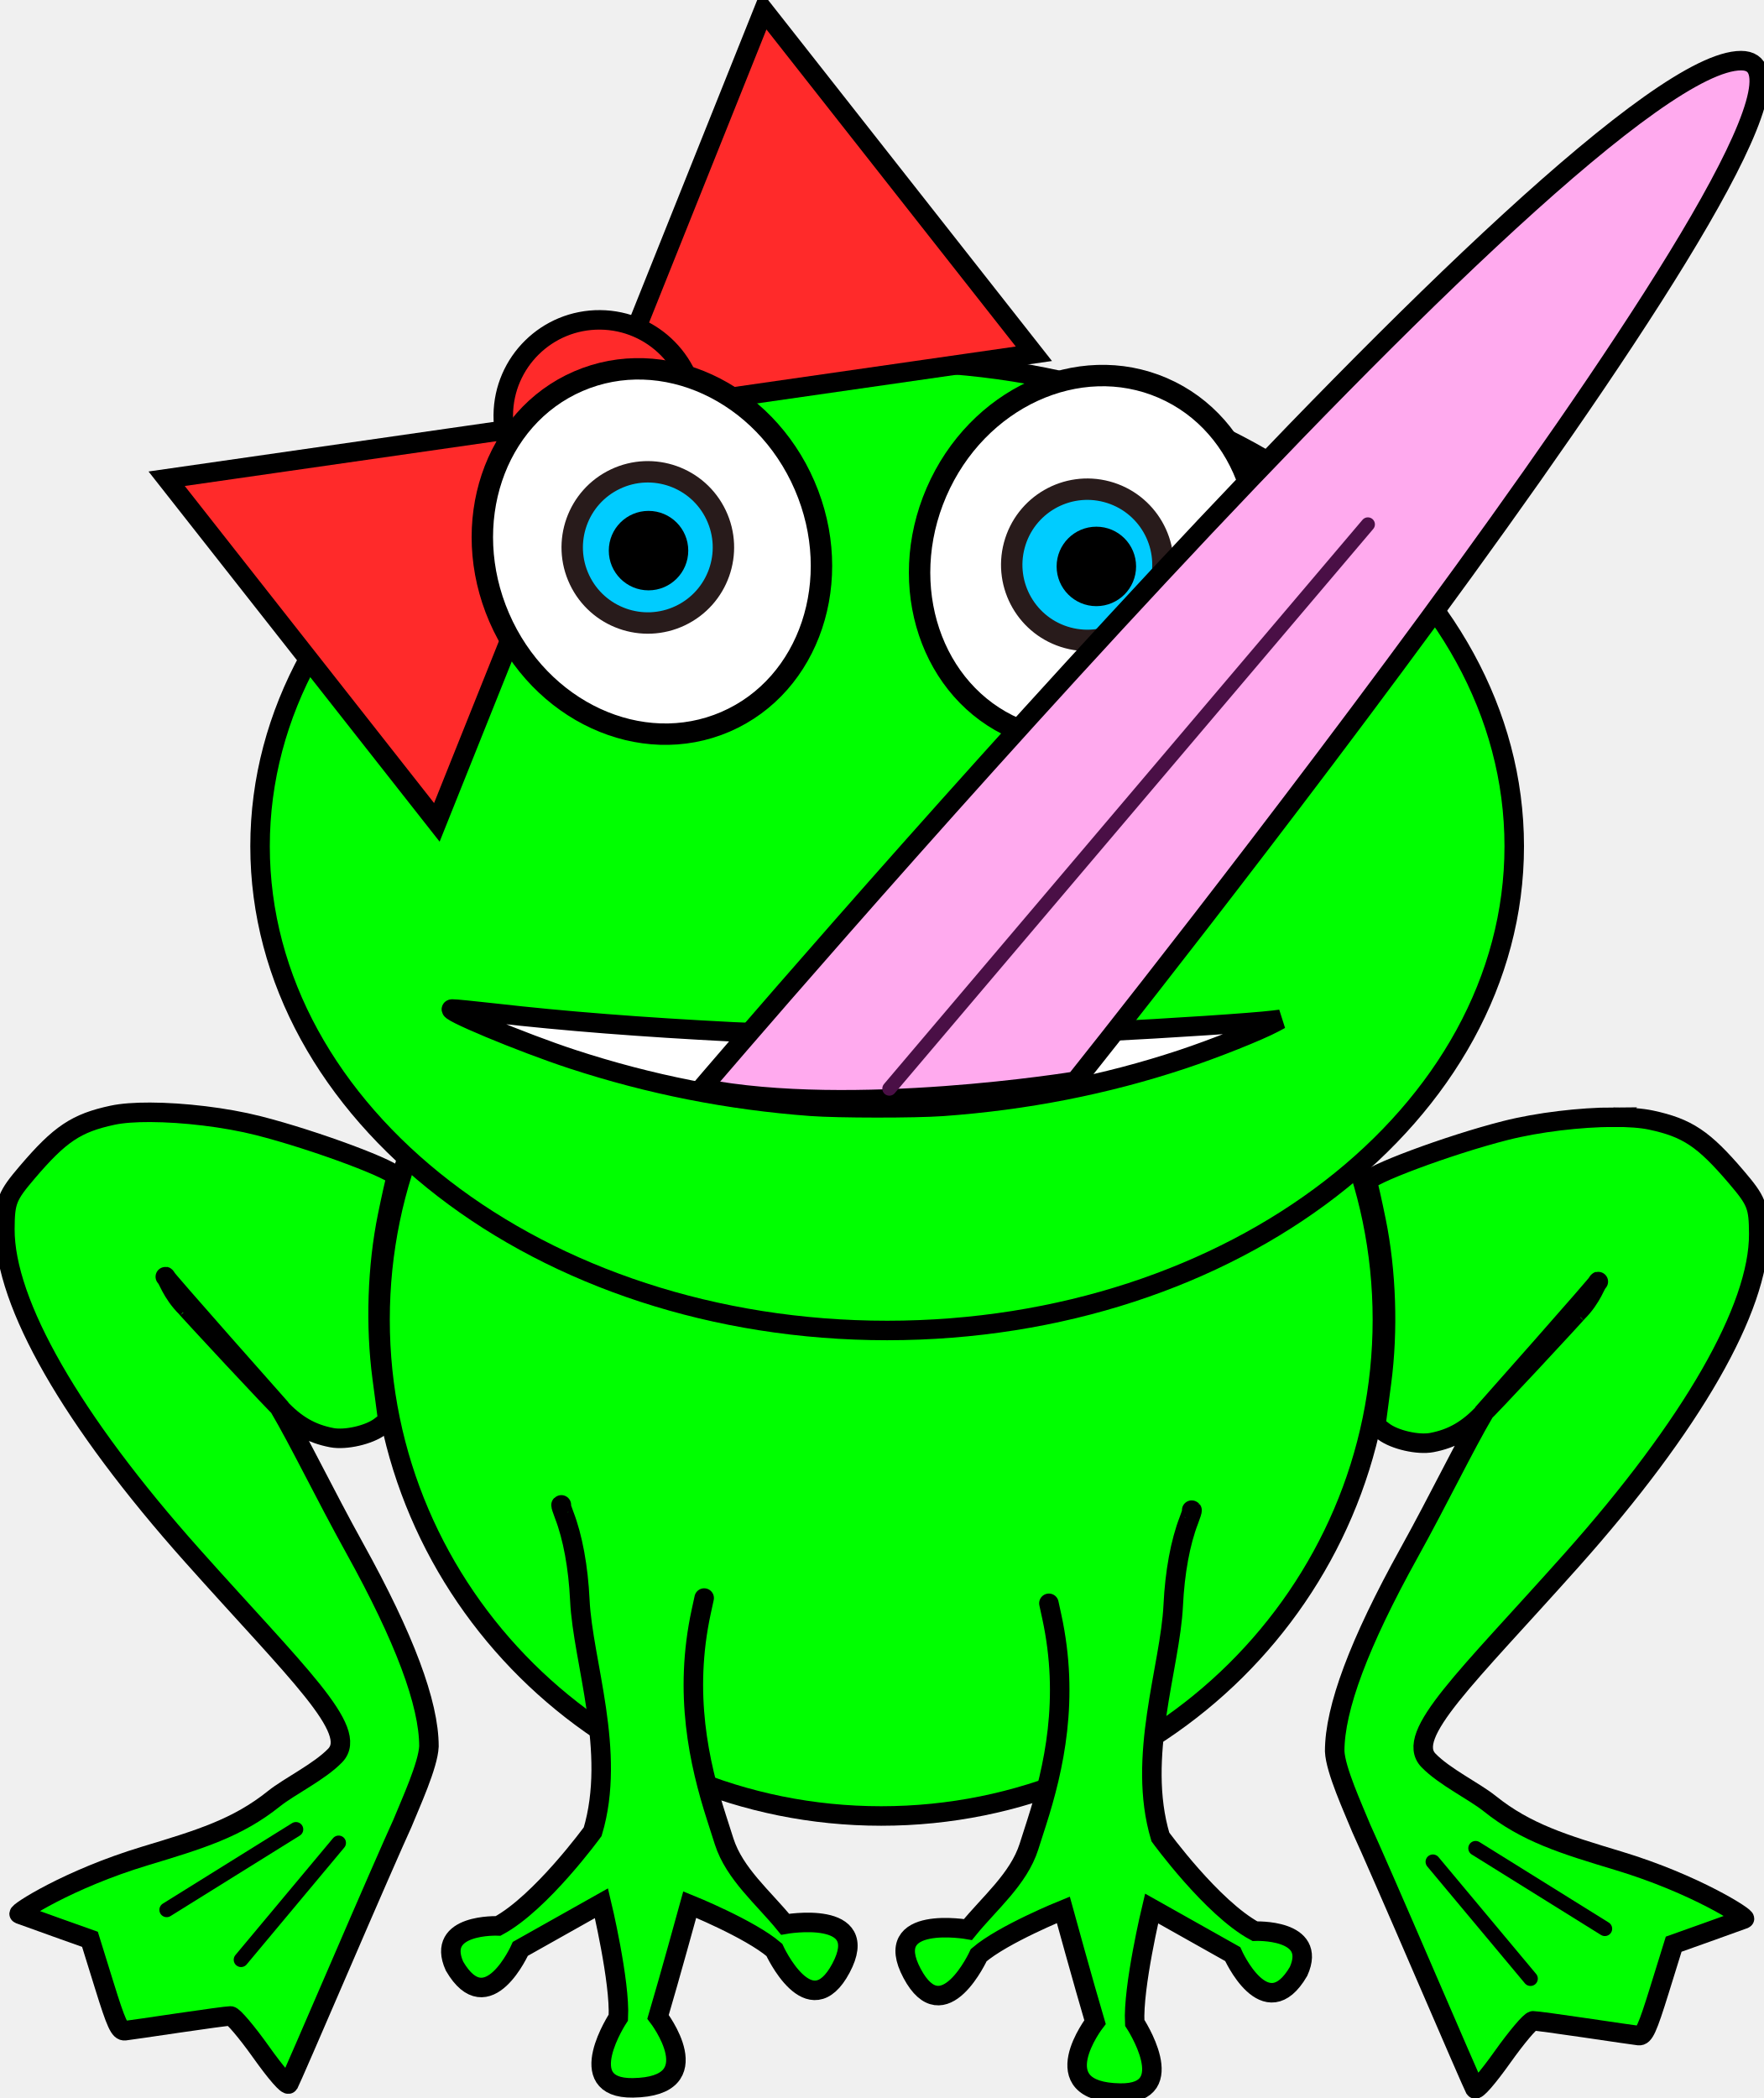
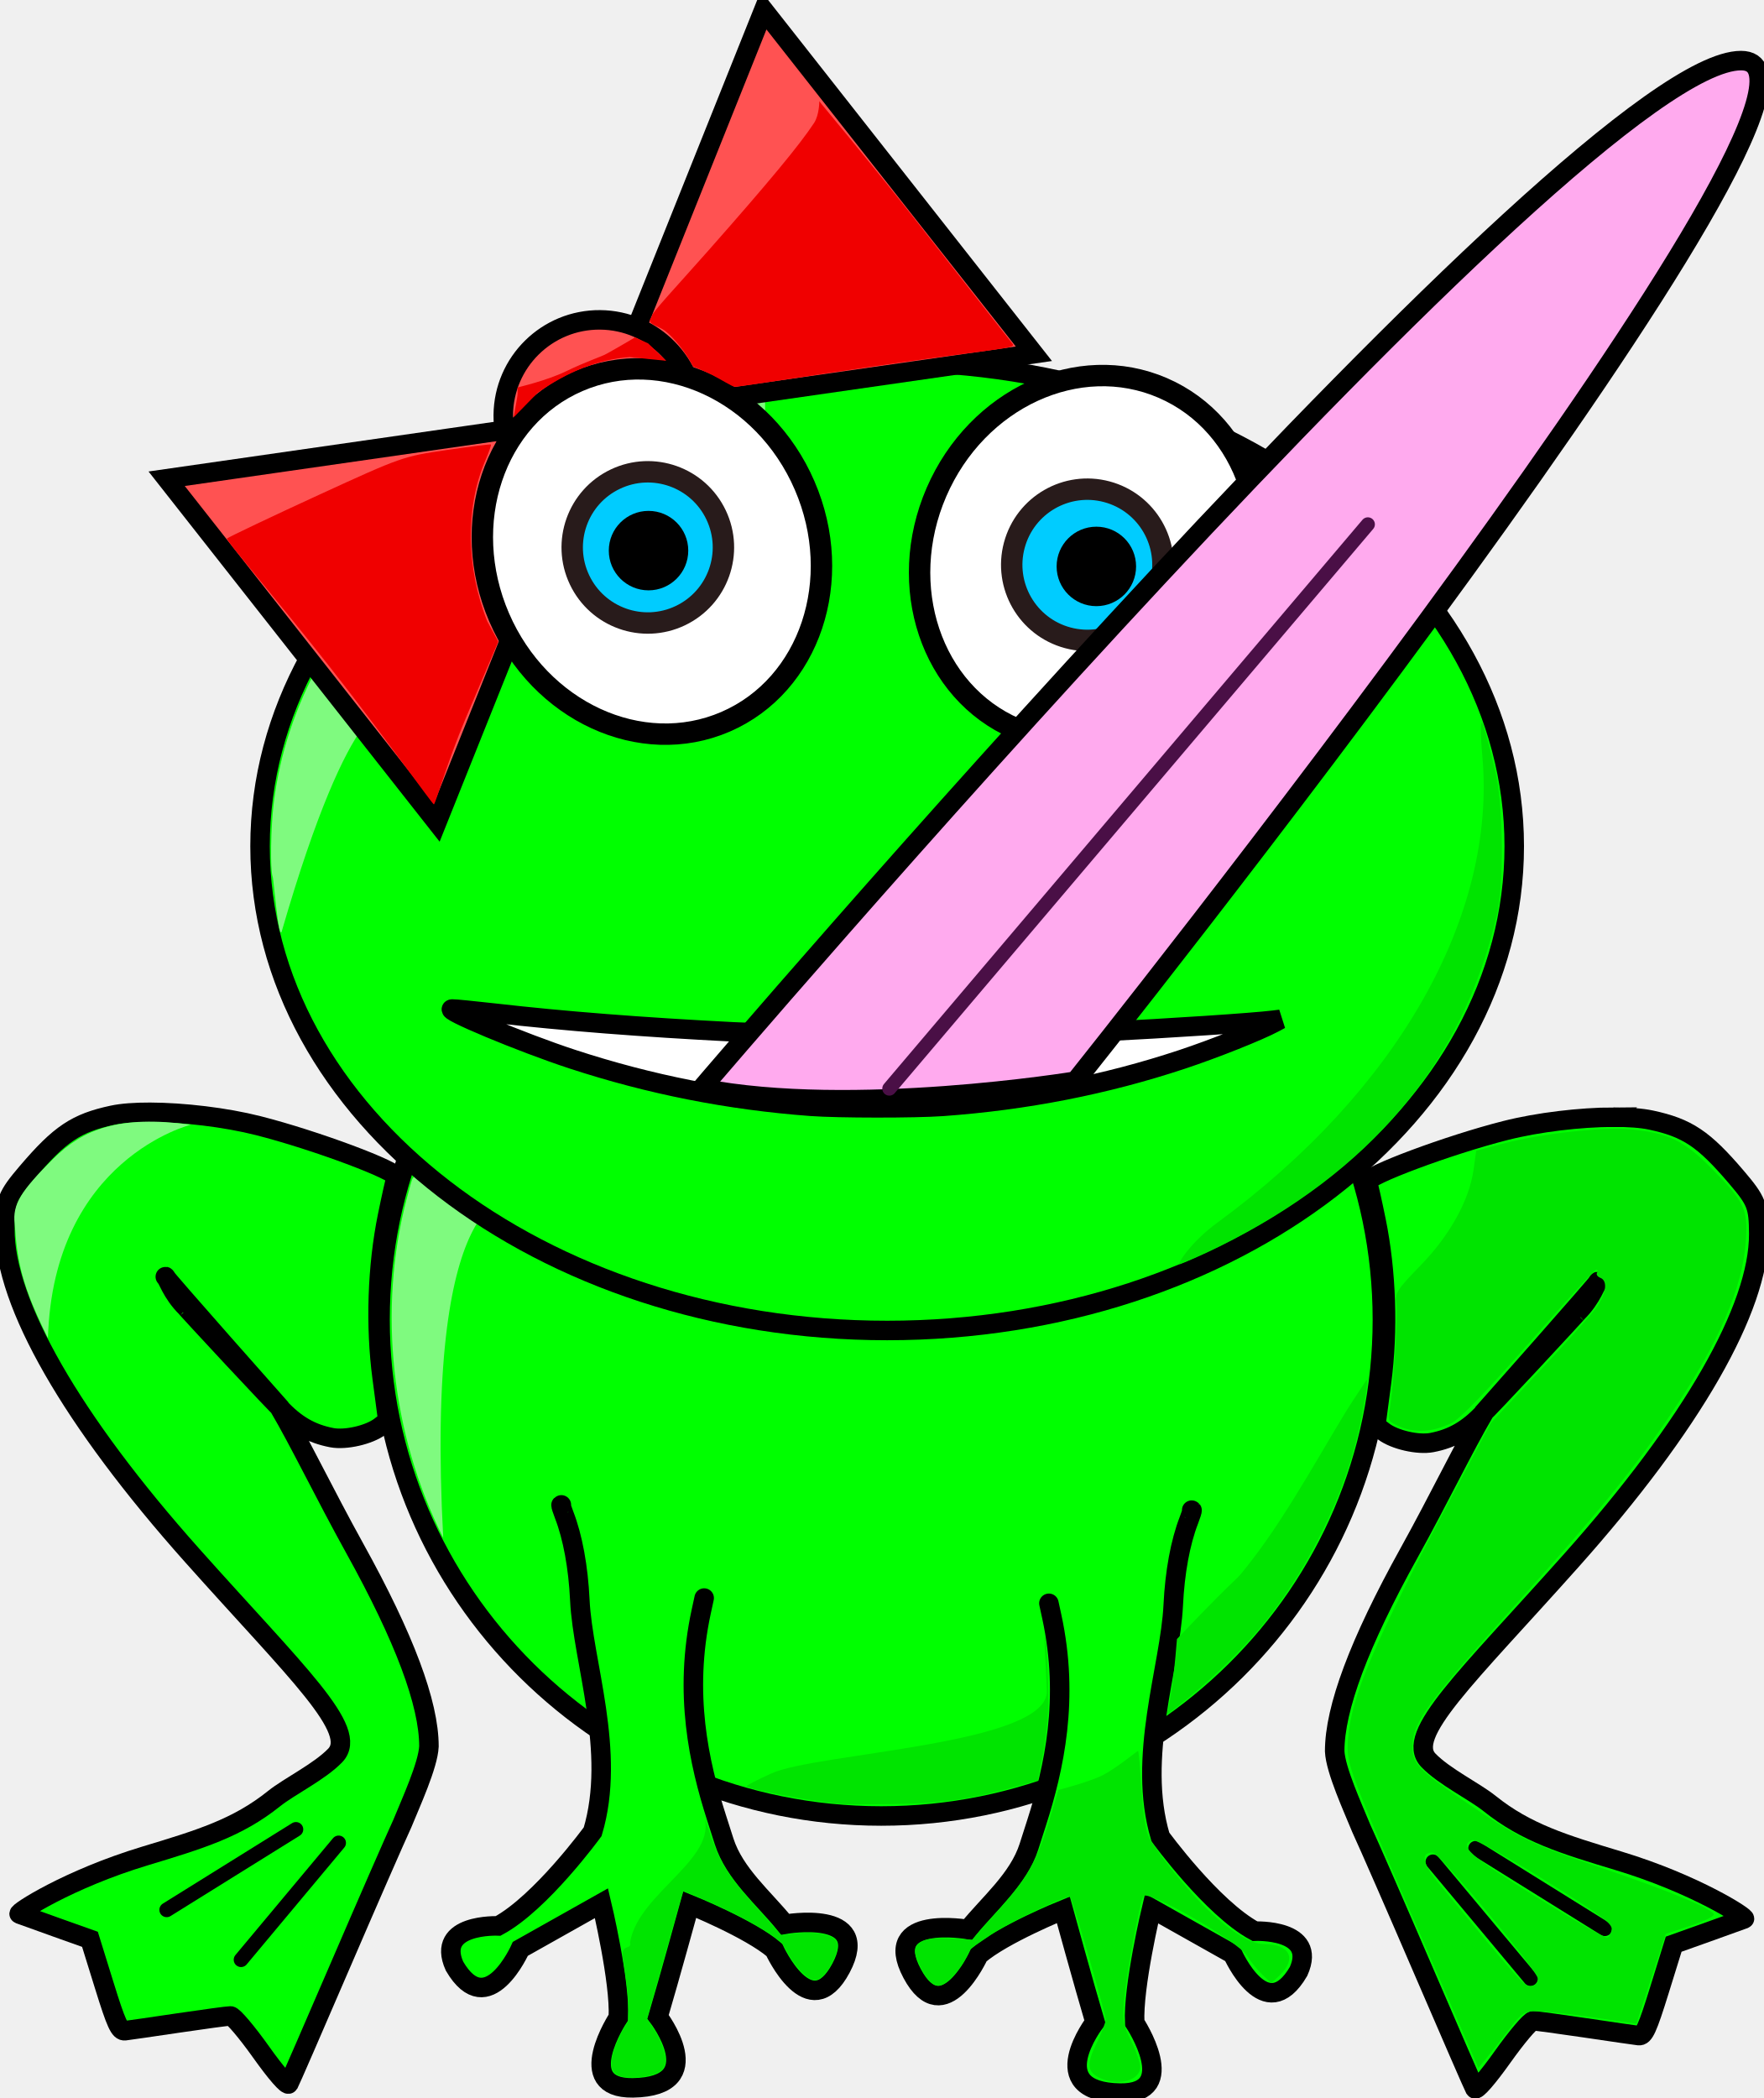
<svg xmlns="http://www.w3.org/2000/svg" width="204.101mm" height="242.796mm" viewBox="0 0 723.194 860.301" id="svg2" version="1.1">
  <defs id="defs4" />
  <g id="layer1" transform="translate(-17.64784,-56.21476)">
    <ellipse style="fill:#00ff00;fill-opacity:1;stroke:#000000;stroke-width:8;stroke-linecap:round;stroke-miterlimit:4;stroke-dasharray:none;stroke-opacity:1" id="path6004" cx="379" cy="597.362" rx="205.513" ry="203.513" />
+     <path id="path4300" d="m 199.389,686.789 c -21.32,-42.444 -26.848,-93.622 -14.999,-138.851 1.153,-4.4 2.217,-8.149 2.366,-8.331 0.149,-0.182 8.328,-11.106 11.263,-8.718 2.935,2.388 5.839,-1.385 8.183,0.26 3.92,2.751 28.262,13.17 27.778,16.39 -8.184,-4.508 -42.108,-2.522 -34.591,139.251 z" style="fill:#7ffa7f;fill-opacity:1;stroke:none;stroke-width:6.25;stroke-miterlimit:4;stroke-dasharray:none;stroke-opacity:1" />
    <ellipse style="fill:#00ff00;stroke:#000000;stroke-width:8;stroke-miterlimit:4;stroke-dasharray:none;stroke-opacity:1" id="path5323" cx="381.429" cy="403.219" rx="257.143" ry="198.571" />
-     <g id="g5919" transform="translate(-424.2857,-10.57143)" style="stroke-width:8;stroke-miterlimit:4;stroke-dasharray:none;fill:#ff2a2a">
-       <path transform="matrix(-0.0083874,0.9999648,-0.9999648,-0.0083874,912.9854,-302.227)" d="M 541.442,219.996 374.482,154.767 514.453,42.79 Z" id="path5911" style="fill:#ff2a2a;stroke:#000000;stroke-width:8;stroke-miterlimit:4;stroke-dasharray:none;stroke-opacity:1" />
-       <path transform="matrix(0.0083874,-0.9999648,0.9999648,0.0083874,912.9854,-302.227)" style="fill:#ff2a2a;stroke:#000000;stroke-width:8;stroke-miterlimit:4;stroke-dasharray:none;stroke-opacity:1" id="path5913" d="m -541.694,-220.754 -166.96,-65.23 139.971,-111.977 z" />
-       <circle transform="matrix(-0.0083874,0.9999648,-0.9999648,-0.0083874,0,0)" r="39.396" cy="-689.664" cx="231.568" id="path5917" style="fill:#ff2a2a;stroke:#000000;stroke-width:8;stroke-miterlimit:4;stroke-dasharray:none;stroke-opacity:1" />
+     <path style="fill:#7ffa7f;fill-opacity:1;stroke:none;stroke-width:6.25;stroke-miterlimit:4;stroke-dasharray:none;stroke-opacity:1" d="m 111.804,359.418 c -1.023,-2.666 -0.764,-20.101 0.446,-30.043 9.865,-81.028 84.449,-148.789 187.013,-169.903 6.938,-1.428 13.688,-2.566 15,-2.529 l 2.385,0.068 -2.5,1.121 c -1.375,0.617 1.45,23.911 -3.5,26.098 -45.553,20.126 -100.343,47.479 -150.689,105.862 0,0 -15.47,-8.113 -44.406,91.751 -1.32,4.556 -3.243,-21.101 -3.75,-22.424 z" id="path4314" transform="translate(17.64784,56.21476)" />
+     <g id="g5919" transform="translate(-424.2857,-10.57143)" style="stroke-width:8;stroke-miterlimit:4;stroke-dasharray:none;fill:#ff5252;fill-opacity:1">
+       <path transform="matrix(-0.0083874,0.9999648,-0.9999648,-0.0083874,912.9854,-302.227)" d="M 541.442,219.996 374.482,154.767 514.453,42.79 Z" id="path5911" style="fill:#ff5252;stroke:#000000;stroke-width:8;stroke-miterlimit:4;stroke-dasharray:none;stroke-opacity:1;fill-opacity:1" />
+       <path transform="matrix(0.0083874,-0.9999648,0.9999648,0.0083874,912.9854,-302.227)" style="fill:#ff5252;stroke:#000000;stroke-width:8;stroke-miterlimit:4;stroke-dasharray:none;stroke-opacity:1;fill-opacity:1" id="path5913" d="m -541.694,-220.754 -166.96,-65.23 139.971,-111.977 z" />
+       <circle transform="matrix(-0.0083874,0.9999648,-0.9999648,-0.0083874,0,0)" r="39.396" cy="-689.664" cx="231.568" id="path5917" style="fill:#ff5252;stroke:#000000;stroke-width:8;stroke-miterlimit:4;stroke-dasharray:none;stroke-opacity:1;fill-opacity:1" />
    </g>
    <ellipse style="fill:#ffffff;stroke:#000000;stroke-width:8.778;stroke-miterlimit:4;stroke-dasharray:none;stroke-opacity:1" id="path5361" cx="-149.519" cy="372.261" rx="68.221" ry="76.071" transform="matrix(-0.9178912,0.3968322,0.3968322,0.9178912,0,0)" />
    <ellipse cy="77.472" cx="539.283" id="circle5363" style="fill:#ffffff;stroke:#000000;stroke-width:8.778;stroke-miterlimit:4;stroke-dasharray:none;stroke-opacity:1" rx="68.221" ry="76.071" transform="matrix(0.9178912,0.3968322,-0.3968322,0.9178912,0,0)" />
    <path style="fill:#ffffff;stroke:#000000;stroke-width:8;stroke-miterlimit:4;stroke-dasharray:none;stroke-opacity:1" d="m 350.201,509.855 c -33.7,-2.502 -65.953,-8.872 -97.857,-19.325 -20.724,-6.79 -53.398,-20.436 -49.253,-20.57 1,-0.032 8.715,0.727 17.143,1.688 28.887,3.293 60.523,5.773 98.181,7.697 24.053,1.229 125.132,1.232 149.286,0.005 30.912,-1.571 63.553,-3.738 72.143,-4.79 l 2.857,-0.35 -2.527,1.357 c -6.378,3.423 -24.499,10.639 -37.83,15.064 -31.285,10.384 -64.063,16.813 -98.214,19.262 -11.383,0.816 -42.725,0.795 -53.929,-0.037 z" id="path5942" />
-     <circle r="31" cy="158.037" cx="522.215" id="circle6024" style="fill:#00ccff;fill-opacity:1;stroke:#281b1b;stroke-width:8.778;stroke-linecap:round;stroke-miterlimit:4;stroke-dasharray:none;stroke-opacity:1" transform="matrix(0.9659258,0.258819,-0.258819,0.9659258,0,0)" />
    <path style="fill:#00ff00;fill-opacity:1;stroke:#000000;stroke-width:8;stroke-linecap:round;stroke-miterlimit:4;stroke-dasharray:none;stroke-opacity:1" d="m 79.24,512.32 c -6.152,-0.022 -11.532,0.36 -15.436,1.197 -14.893,3.194 -21.576,7.662 -34.992,23.398 -8.271,9.702 -9.109,11.833 -9.164,23.271 -0.147,30.411 27.417,78.459 76.775,133.824 43.075,48.317 68.666,71.704 58.663,82.058 -6.51,6.739 -18.73,12.616 -25.104,17.725 -15.033,12.048 -30.393,16.685 -52.82,23.459 -31.58,9.539 -52.816,23.352 -51.619,23.811 1.167,0.447 8.167,2.966 15.557,5.598 l 13.436,4.785 5.865,18.895 c 4.902,15.791 6.295,18.843 8.484,18.586 1.441,-0.169 11.322,-1.6 21.957,-3.182 10.635,-1.581 20.237,-2.875 21.338,-2.875 1.101,0 6.717,6.635 12.482,14.744 6.212,8.738 10.863,14.067 11.416,13.082 0.513,-0.914 9.952,-22.606 20.975,-48.201 11.023,-25.596 22.534,-51.935 25.582,-58.533 3.475,-8.52 10.542,-23.869 10.906,-31.629 0.01,-17.613 -10.036,-44.418 -30.457,-81.27 -12.187,-21.992 -22.731,-43.902 -31.008,-57.916 6.756,7.348 13.295,11.007 21.641,12.596 5.638,1.073 15.24,-1.121 19.73,-4.51 l 3.236,-2.443 -2.334,-17.631 c -2.825,-21.326 -2.02,-45.59 2.201,-66.305 1.576,-7.734 3.184,-14.902 3.572,-15.928 0.921,-2.437 -33.333,-15.228 -56.58,-21.127 -13.498,-3.425 -30.769,-5.432 -44.303,-5.48 z m 6.129,67.293 c 0.822,0.217 2.578,6.827 8.717,12.836 -0.854,-0.684 37.804,41.008 38.846,41.469 0,0 -48.359,-54.515 -47.562,-54.305 z" id="path6016" />
    <circle style="fill:#00ccff;fill-opacity:1;stroke:#281b1b;stroke-width:8.778;stroke-linecap:round;stroke-miterlimit:4;stroke-dasharray:none;stroke-opacity:1" id="path6022" cx="375.1" cy="135.407" r="31" transform="matrix(0.4291873,0.9032155,0.9032155,-0.4291873,0,0)" />
-     <circle r="16.293" cy="288.48" cx="467.215" id="circle6073" style="fill:#000000;fill-opacity:1;stroke:#281b1b;stroke-width:0;stroke-linecap:round;stroke-linejoin:miter;stroke-miterlimit:4;stroke-dasharray:none;stroke-opacity:1" />
-     <path style="fill:#ffaaee;fill-rule:evenodd;stroke:#000000;stroke-width:8;stroke-linecap:butt;stroke-linejoin:miter;stroke-miterlimit:4;stroke-dasharray:none;stroke-opacity:1" d="m 305.346,502.487 c 61.946,12.071 153.317,-2.926 153.317,-2.926 0,0 333.967,-418.483 272.928,-418.483 -66.967,0 -426.245,421.409 -426.245,421.409 z" id="path5976" />
-     <path style="fill:#eed7f4;fill-rule:evenodd;stroke:#4a0f46;stroke-width:5.776;stroke-linecap:round;stroke-linejoin:miter;stroke-miterlimit:4;stroke-dasharray:none;stroke-opacity:1" d="M 382.333,502.617 578.555,271.246" id="path5982" />
+     <circle r="31" cy="158.037" cx="522.215" id="circle6024" style="fill:#00ccff;fill-opacity:1;stroke:#281b1b;stroke-width:8.778;stroke-linecap:round;stroke-miterlimit:4;stroke-dasharray:none;stroke-opacity:1" transform="matrix(0.9659258,0.258819,-0.258819,0.9659258,0,0)" />
    <path style="fill:#00ff00;fill-opacity:1;stroke:#000000;stroke-width:8;stroke-linecap:round;stroke-miterlimit:4;stroke-dasharray:none;stroke-opacity:1" d="m 247.839,673.305 0,5e-5 c -0.067,10e-4 -0.113,0.013 -0.137,0.037 -0.12,0.12 0.46,1.968 1.291,4.107 3.506,9.028 5.768,21.326 6.42,34.904 1.221,25.425 15.08,62.188 5.273,94.953 0,0 -21.201,29.169 -38.768,38.648 0,0 -25.814,-1.128 -17.893,16.492 13.564,23.233 27.004,-7.096 27.004,-7.096 l 33.252,-18.703 c 0,0 7.72,32.237 6.918,46.887 0,0 -19.289,29.196 5.984,28.818 32.354,-0.484 10.305,-29.111 10.305,-29.111 4.535,-15.288 12.992,-46.041 12.992,-46.041 0,0 24.756,10.015 34.688,18.584 0,0 14.442,31.678 27.329,7.481 12.974,-24.361 -22.91,-17.998 -22.91,-17.998 -8.792,-10.833 -20.739,-20.646 -25.005,-33.966 l -3.188,-9.954 C 304.291,779.169 297.888,750.7 305.203,717.009 l 1.193,-5.5" id="path6030" />
    <path id="path6043" d="m 679.249,514.32 c 6.152,-0.022 11.532,0.36 15.436,1.197 14.893,3.194 21.576,7.662 34.992,23.398 8.271,9.702 9.109,11.833 9.164,23.271 0.147,30.411 -27.417,78.459 -76.775,133.824 -43.075,48.317 -68.666,71.704 -58.663,82.058 6.51,6.739 18.73,12.616 25.104,17.725 15.033,12.048 30.393,16.685 52.82,23.459 31.58,9.539 52.816,23.352 51.619,23.811 -1.167,0.447 -8.167,2.966 -15.557,5.598 l -13.436,4.785 -5.865,18.895 c -4.902,15.791 -6.295,18.843 -8.484,18.586 -1.441,-0.169 -11.322,-1.6 -21.957,-3.182 -10.635,-1.581 -20.237,-2.875 -21.338,-2.875 -1.101,0 -6.717,6.635 -12.482,14.744 -6.212,8.738 -10.863,14.067 -11.416,13.082 -0.513,-0.914 -9.952,-22.606 -20.975,-48.201 -11.023,-25.596 -22.534,-51.935 -25.582,-58.533 -3.475,-8.52 -10.542,-23.869 -10.906,-31.629 -0.01,-17.613 10.036,-44.418 30.457,-81.27 12.187,-21.992 22.731,-43.902 31.008,-57.916 -6.756,7.348 -13.295,11.007 -21.641,12.596 -5.638,1.073 -15.24,-1.121 -19.73,-4.51 l -3.236,-2.443 2.334,-17.631 c 2.825,-21.326 2.02,-45.59 -2.201,-66.305 -1.576,-7.734 -3.184,-14.902 -3.572,-15.928 -0.921,-2.437 33.333,-15.228 56.58,-21.127 13.498,-3.425 30.769,-5.432 44.303,-5.48 z m -6.129,67.293 c -0.822,0.217 -2.578,6.827 -8.717,12.836 0.854,-0.684 -37.804,41.008 -38.846,41.469 0,0 48.359,-54.515 47.562,-54.305 z" style="fill:#00ff00;fill-opacity:1;stroke:#000000;stroke-width:8;stroke-linecap:round;stroke-miterlimit:4;stroke-dasharray:none;stroke-opacity:1" />
    <path style="fill:none;fill-rule:evenodd;stroke:#000000;stroke-width:6;stroke-linecap:round;stroke-linejoin:miter;stroke-miterlimit:4;stroke-dasharray:none;stroke-opacity:1" d="m 86,839.362 53,-33" id="path6045" />
    <path id="path6047" d="m 116.487,859.82 40.026,-47.916" style="fill:none;fill-rule:evenodd;stroke:#000000;stroke-width:6;stroke-linecap:round;stroke-linejoin:miter;stroke-miterlimit:4;stroke-dasharray:none;stroke-opacity:1" />
    <path id="path6049" d="m 675.73,847.112 -53,-33" style="fill:none;fill-rule:evenodd;stroke:#000000;stroke-width:6;stroke-linecap:round;stroke-linejoin:miter;stroke-miterlimit:4;stroke-dasharray:none;stroke-opacity:1" />
    <path style="fill:none;fill-rule:evenodd;stroke:#000000;stroke-width:6;stroke-linecap:round;stroke-linejoin:miter;stroke-miterlimit:4;stroke-dasharray:none;stroke-opacity:1" d="m 645.242,867.57 -40.026,-47.916" id="path6051" />
    <circle style="fill:#000000;fill-opacity:1;stroke:#281b1b;stroke-width:0;stroke-linecap:round;stroke-linejoin:miter;stroke-miterlimit:4;stroke-dasharray:none;stroke-opacity:1" id="path6071" cx="283.58" cy="281.999" r="16.293" />
+     <circle r="16.293" cy="288.48" cx="467.215" id="circle6073" style="fill:#000000;fill-opacity:1;stroke:#281b1b;stroke-width:0;stroke-linecap:round;stroke-linejoin:miter;stroke-miterlimit:4;stroke-dasharray:none;stroke-opacity:1" />
    <path style="fill:#00ff00;fill-opacity:1;stroke:#000000;stroke-width:8;stroke-linecap:round;stroke-miterlimit:4;stroke-dasharray:none;stroke-opacity:1" d="m 506.314,675.463 0,5e-5 c 0.067,10e-4 0.113,0.013 0.137,0.037 0.12,0.12 -0.46,1.968 -1.291,4.107 -3.506,9.028 -5.768,21.326 -6.42,34.904 -1.221,25.425 -15.08,62.188 -5.273,94.953 0,0 21.201,29.169 38.768,38.648 0,0 25.814,-1.128 17.893,16.492 -13.564,23.233 -27.004,-7.096 -27.004,-7.096 l -33.252,-18.703 c 0,0 -7.72,32.237 -6.918,46.887 0,0 19.289,29.196 -5.984,28.818 -32.354,-0.484 -10.305,-29.111 -10.305,-29.111 -4.535,-15.288 -12.992,-46.041 -12.992,-46.041 0,0 -24.756,10.015 -34.688,18.584 0,0 -14.442,31.678 -27.329,7.481 -12.974,-24.361 22.91,-17.998 22.91,-17.998 8.792,-10.833 20.739,-20.646 25.005,-33.966 l 3.188,-9.954 c 7.104,-22.18 13.507,-50.648 6.192,-84.34 l -1.193,-5.5" id="path6030-4" />
+     <path style="fill:#00f200;fill-opacity:1;stroke:none;stroke-width:6.25;stroke-miterlimit:4;stroke-dasharray:none;stroke-opacity:1" d="" id="path4178" transform="translate(17.64784,56.21476)" />
+     <g id="g4292" style="fill:#00e400;fill-opacity:1">
+       <path id="path4170" d="m 398.068,867.7 c -1.568,-1.684 -3.49,-5.904 -4.423,-8.156 -2.728,-6.586 2.174,-9.147 13.672,-8.46 l 10.475,0.625 c 0,0 -2.971,4.92 -4.388,8.004 -1.682,3.661 -6.635,8.664 -8.311,9.776 -2.744,1.82 -4.459,0.966 -7.025,-1.789 z" style="fill:#00e400;fill-opacity:1;stroke:none;stroke-width:6.25;stroke-miterlimit:4;stroke-dasharray:none;stroke-opacity:1" />
+       <path id="path4168" d="m 468.259,908.117 c -4.894,-2.476 -5.081,-5.653 -0.841,-14.318 2.011,-4.111 3.641,-8.365 3.622,-9.455 -0.045,-2.546 -13.57,-49.29 -14.543,-50.264 -1.035,-1.035 -22.205,9.115 -30.779,14.391 -3.933,2.42 -18.09,12.954 -7.696,3.215 -0.08,-0.083 -2.427,1.178 -1.637,-0.013 1.481,-2.233 7.07,-8.053 10.623,-12.111 11.585,-13.231 15.647,-19.345 20.826,-36.644 l 3.807,-12.716 c 0,0 12.405,-3.183 18.097,-6.013 5.278,-2.624 14.312,-10.013 14.576,-10.013 0.263,0 0.858,6.523 1.323,14.496 0.464,7.973 1.617,16.723 2.561,19.445 1.8,5.192 15.568,22.544 24.826,31.292 9.878,9.333 17.506,13.963 23.004,13.963 10.54,0 13.538,6.085 6.333,12.853 l -3.402,3.196 -3.624,-3.404 c -1.993,-1.872 -4.871,-5.422 -6.395,-7.889 -3.599,-5.823 -40.705,-27.147 -42.418,-24.376 -1.518,2.455 -6.816,30.998 -7.883,42.469 -0.776,8.344 -0.452,10.265 2.852,16.895 2.05,4.114 3.728,8.924 3.728,10.689 0,5.672 -9.497,8.087 -16.958,4.312 z" style="fill:#00e400;fill-opacity:1;stroke:none;stroke-width:6.25;stroke-miterlimit:4;stroke-dasharray:none;stroke-opacity:1" />
+       <path id="path4174" d="m 272.052,907.581 c -3.026,-0.933 -4.128,-3.154 -3.51,-7.078 0.59,-3.747 2.873,-9.375 5.417,-13.352 l 1.292,-2.02 -4.3e-4,-4.854 c -4.9e-4,-5.551 -0.63,-11.639 -2.146,-20.764 -1.127,-6.781 3.793,-3.389 2.918,-6.81 3.359,-20.892 38.668,-35.292 29.468,-53.852 l 5.748,15.929 1.616,3.321 c 3.023,6.214 6.539,10.883 16.696,22.171 2.901,3.224 5.99,6.692 6.865,7.707 l 1.591,1.846 3.536,-0.546 c 9.277,-1.431 17.635,-0.042 19.175,3.187 0.506,1.061 0.53,1.516 0.171,3.225 -0.523,2.491 -2.099,5.891 -3.966,8.552 -2.638,3.76 -4.846,4.682 -7.497,3.128 -3.035,-1.779 -7.006,-6.665 -9.589,-11.799 -1.107,-2.199 -1.642,-2.806 -4.135,-4.684 -3.826,-2.883 -9.329,-6.115 -16.666,-9.788 -8.2,-4.105 -20.94,-9.676 -21.301,-9.315 -0.084,0.084 -1.36,4.527 -2.837,9.874 -1.477,5.347 -4.776,17.073 -7.332,26.058 l -4.647,16.336 1.824,2.639 c 3.896,5.636 6.421,12.475 5.73,15.52 -0.453,1.997 -1.254,2.982 -3.243,3.991 -3.518,1.783 -11.512,2.509 -15.179,1.379 z" style="fill:#00e400;fill-opacity:1;stroke:none;stroke-width:6.25;stroke-miterlimit:4;stroke-dasharray:none;stroke-opacity:1" />
+       <path id="path4206" d="m 362.063,795.934 c -11.934,-1.141 -36.829,-5.832 -38.311,-7.22 -0.264,-0.248 4.35,-2.64 10.253,-5.317 18.656,-8.459 113.935,-11.754 112.911,-33.933 l -1.061,-22.975 0.54,2.603 c 0.297,1.432 0.738,8.343 0.98,15.358 0.471,13.664 -0.139,21.499 -2.675,34.352 l -1.482,7.509 -7.874,2.2 c -20.321,5.678 -31.371,7.24 -53.129,7.513 -9.334,0.117 -18.402,0.076 -20.153,-0.091 z" style="fill:#00e400;fill-opacity:1;stroke:none;stroke-width:6.25;stroke-miterlimit:4;stroke-dasharray:none;stroke-opacity:1" />
+       <path id="path4208" d="m 496.661,757.126 c 2.259,-11.105 2.764,-19.229 3.603,-28.816 30.445,-31.988 21.385,-20.386 30.445,-31.988 16.009,-20.502 32.529,-51.819 41.795,-65.898 2.292,-3.483 4.573,-6.941 5.069,-7.686 0.764,-1.146 0.836,-0.725 0.475,2.746 -0.582,5.593 -3.324,18.592 -5.549,26.306 -6.962,24.138 -20.193,49.588 -36.211,69.65 -8.66,10.847 -24.998,26.49 -37.312,35.725 l -2.741,2.056 z" style="fill:#00e400;fill-opacity:1;stroke:none;stroke-width:6.25;stroke-miterlimit:4;stroke-dasharray:none;stroke-opacity:1" />
+       <path style="fill:#00e400;fill-opacity:1;stroke:none;stroke-width:6.25;stroke-miterlimit:4;stroke-dasharray:none;stroke-opacity:1" d="m 621.744,899.282 c -1.151,-2.722 -9.874,-22.769 -19.384,-44.548 -32.43,-74.264 -32.725,-75.057 -31.931,-85.56 1.313,-17.36 10.541,-38.986 41.637,-97.581 l 16.887,-31.82 19.621,-20.927 c 10.792,-11.51 21.345,-23.283 23.453,-26.163 4.259,-5.821 5.057,-11.263 1.834,-12.5 -1.162,-0.446 -1.761,-1.381 -1.331,-2.077 0.43,-0.696 0.264,-1.266 -0.369,-1.266 -0.633,0 -13.1,13.619 -27.703,30.265 -17.55,20.004 -28.283,31.086 -31.659,32.688 -7.593,3.603 -14.648,4.127 -20.826,1.545 -5.076,-2.121 -5.357,-2.552 -4.531,-6.955 1.556,-8.294 3.521,-39.026 2.799,-43.764 -0.635,-4.163 0.277,-5.59 9.862,-15.444 12.058,-12.396 20.051,-26.827 21.792,-39.347 l 1.082,-7.778 11.67,-3.064 c 15.045,-3.95 40.536,-6.75 51.685,-5.678 15.414,1.483 21.798,4.556 33.022,15.895 13.751,13.892 15.166,16.91 14.179,30.253 -1.409,19.047 -11.071,41.307 -30.501,70.266 -14.955,22.29 -29.896,40.677 -62.102,76.427 -38.698,42.957 -44.045,50.301 -44.12,60.598 -0.047,6.438 2.854,9.5 20.179,21.299 23.494,16.001 27.532,17.984 56.865,27.937 27.315,9.268 44.919,16.482 46.512,19.06 0.507,0.82 -3.484,2.864 -9.38,4.803 l -10.262,3.376 -6.027,18.425 -6.027,18.425 -17.308,-2.552 c -9.519,-1.404 -19.975,-2.569 -23.235,-2.589 -5.553,-0.034 -6.312,0.467 -12.021,7.928 -3.351,4.381 -7.483,9.631 -9.181,11.667 l -3.088,3.702 -2.093,-4.95 z m 26.653,-31.414 c 0,-3.383 -40.488,-51.963 -43.336,-51.997 -4.887,-0.057 -4.139,4.517 1.945,11.888 34.399,41.676 35.808,43.243 38.562,42.893 1.588,-0.202 2.828,-1.423 2.828,-2.783 z m 30.126,-20.486 c 0.352,-2.375 -4.51,-5.957 -27.345,-20.146 -15.332,-9.527 -28.669,-16.914 -29.773,-16.491 -5.85,2.245 -1.361,6.256 25.922,23.16 15.357,9.515 28.562,17.09 29.345,16.833 0.783,-0.257 1.616,-1.767 1.851,-3.356 z" id="path4283" />
+     </g>
+     <g id="g4235" style="fill:#f00000;fill-opacity:1">
+       <path transform="translate(17.64784,56.21476)" id="path4229" d="m 135.13,273.367 c -22.683,-28.864 -42.707,-51.96 -42.053,-52.547 0.654,-0.587 18.667,-9.169 37.584,-17.85 33.942,-15.576 34.631,-15.819 52.326,-18.416 9.862,-1.448 18.106,-2.477 18.32,-2.287 0.214,0.19 -0.817,3.158 -2.291,6.597 -8.227,19.193 -7.926,43.951 0.802,65.902 l 4.507,8.321 -13.427,31.631 c -7.204,16.97 -12.399,35.131 -12.976,35.131 -0.577,0 -20.108,-27.616 -42.791,-56.48 z" style="fill:#f00000;fill-opacity:1;stroke:none;stroke-width:6.25;stroke-miterlimit:4;stroke-dasharray:none;stroke-opacity:1" />
+       <path transform="translate(17.64784,56.21476)" id="path4231" d="m 212.051,163.054 c 0.444,-2.533 0.009,-4.056 0.195,-4.171 0.186,-0.115 11.716,-2.691 20.003,-6.694 8.417,-4.066 14.026,-5.784 16.392,-7.076 4.563,-2.493 11.744,-6.762 11.744,-6.762 l 5.379,2.438 7.45,7.161 -15.021,-1.525 c -13.178,0.959 -25.732,6.222 -37.789,14.697 l -9.77,10.016 z" style="fill:#f00000;fill-opacity:1;stroke:none;stroke-width:6.25;stroke-miterlimit:4;stroke-dasharray:none;stroke-opacity:1" />
+       <path transform="translate(17.64784,56.21476)" id="path4233" d="m 291.8,153.65 c -2.351,-1.193 -7.609,-3.373 -7.609,-3.373 -1.264,-2.472 -2.795,-4.81 -3.972,-6.435 -2.32,-3.203 -5.544,-6.777 -7.797,-8.38 -1.586,-1.129 -4.802,-2.221 -5.646,-3.2 -0.954,-1.107 0.568,-2.068 0.568,-2.774 0,-1.329 10.773,-12.761 23.024,-26.627 24.782,-28.05 37.535,-43.439 43.447,-52.431 2.173,-3.306 2.151,-8.938 2.151,-8.938 -0.243,-0.04 19.299,23.02 39.284,48.494 19.985,25.474 38.941,49.81 39.985,51.026 1.702,1.983 -5.819,1.791 -55.59,9.017 -30.519,4.431 -57.193,8.705 -58.36,8.581 -1.167,-0.124 -5.435,-2.906 -9.485,-4.96 z" style="fill:#f00000;fill-opacity:1;stroke:none;stroke-width:6.25;stroke-miterlimit:4;stroke-dasharray:none;stroke-opacity:1" />
+     </g>
+     <path style="fill:#7ffa7f;fill-opacity:1;stroke:none;stroke-width:6.25;stroke-miterlimit:4;stroke-dasharray:none;stroke-opacity:1" d="m 23.677,558.009 c -1,-7.82 2.582,-13.518 15.818,-26.618 12.313,-12.186 27.009,-17.982 56.412,-13.982 0,0 -56.412,13.982 -58.6,87.515 C 26.541,583.229 24.761,573.734 23.677,558.009 Z" id="path4194" />
+     <path style="fill:#00e400;fill-opacity:1;stroke:none;stroke-width:6.25;stroke-miterlimit:4;stroke-dasharray:none;stroke-opacity:1" d="m 499.224,501.33 c 73.881,-54.111 114.523,-125.83 108.619,-191.296 -0.953,-10.561 -0.785,-16.14 0.473,-12.507 0.716,2.069 3.746,13.657 5.003,19.269 3.081,13.752 3.521,45.454 0.428,58.704 -14.123,60.501 -52.088,105.072 -113.642,135.623 -6.875,3.412 -14.986,6.884 -16.296,7.284 -1.44,0.439 4.111,-8.799 15.414,-17.077 z" id="path4322" transform="translate(17.64784,56.21476)" />
+     <path style="fill:#ffaaee;fill-rule:evenodd;stroke:#000000;stroke-width:8;stroke-linecap:butt;stroke-linejoin:miter;stroke-miterlimit:4;stroke-dasharray:none;stroke-opacity:1" d="m 305.335,502.472 c 61.946,12.071 153.317,-2.926 153.317,-2.926 0,0 333.967,-418.483 272.928,-418.483 -66.967,0 -426.245,421.409 -426.245,421.409 z" id="path5976-9" />
+     <path style="fill:#eed7f4;fill-rule:evenodd;stroke:#4a0f46;stroke-width:5.776;stroke-linecap:round;stroke-linejoin:miter;stroke-miterlimit:4;stroke-dasharray:none;stroke-opacity:1" d="M 382.322,502.602 578.544,271.232" id="path5982-2" />
  </g>
</svg>
